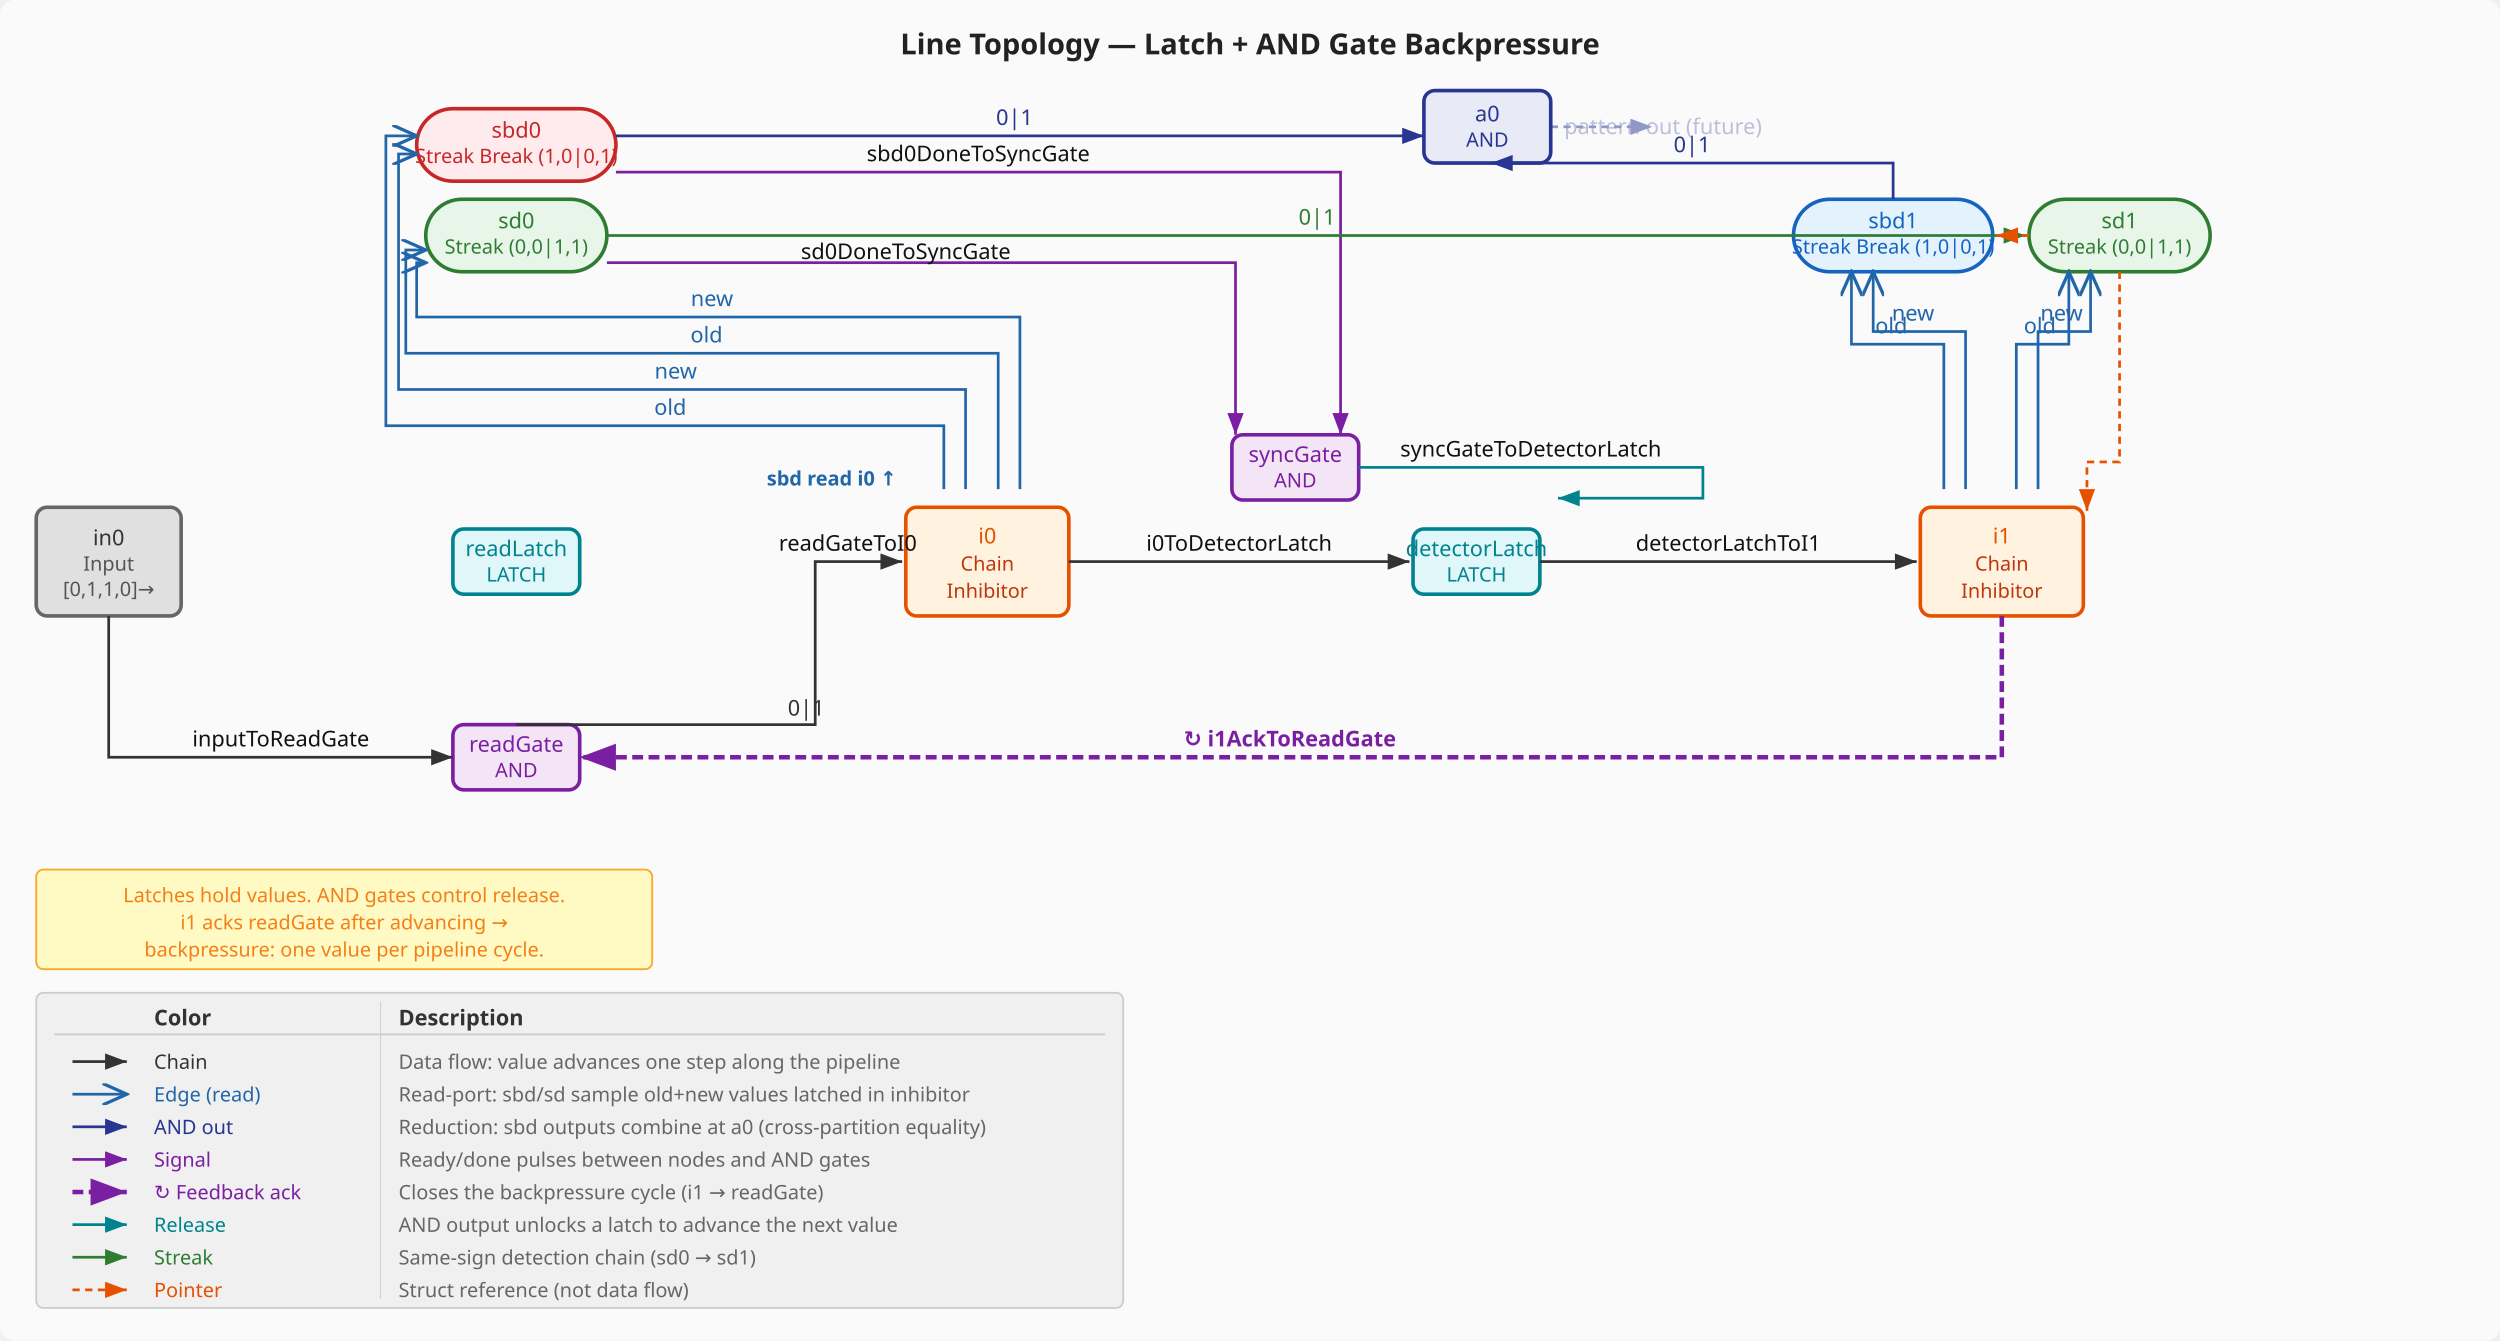
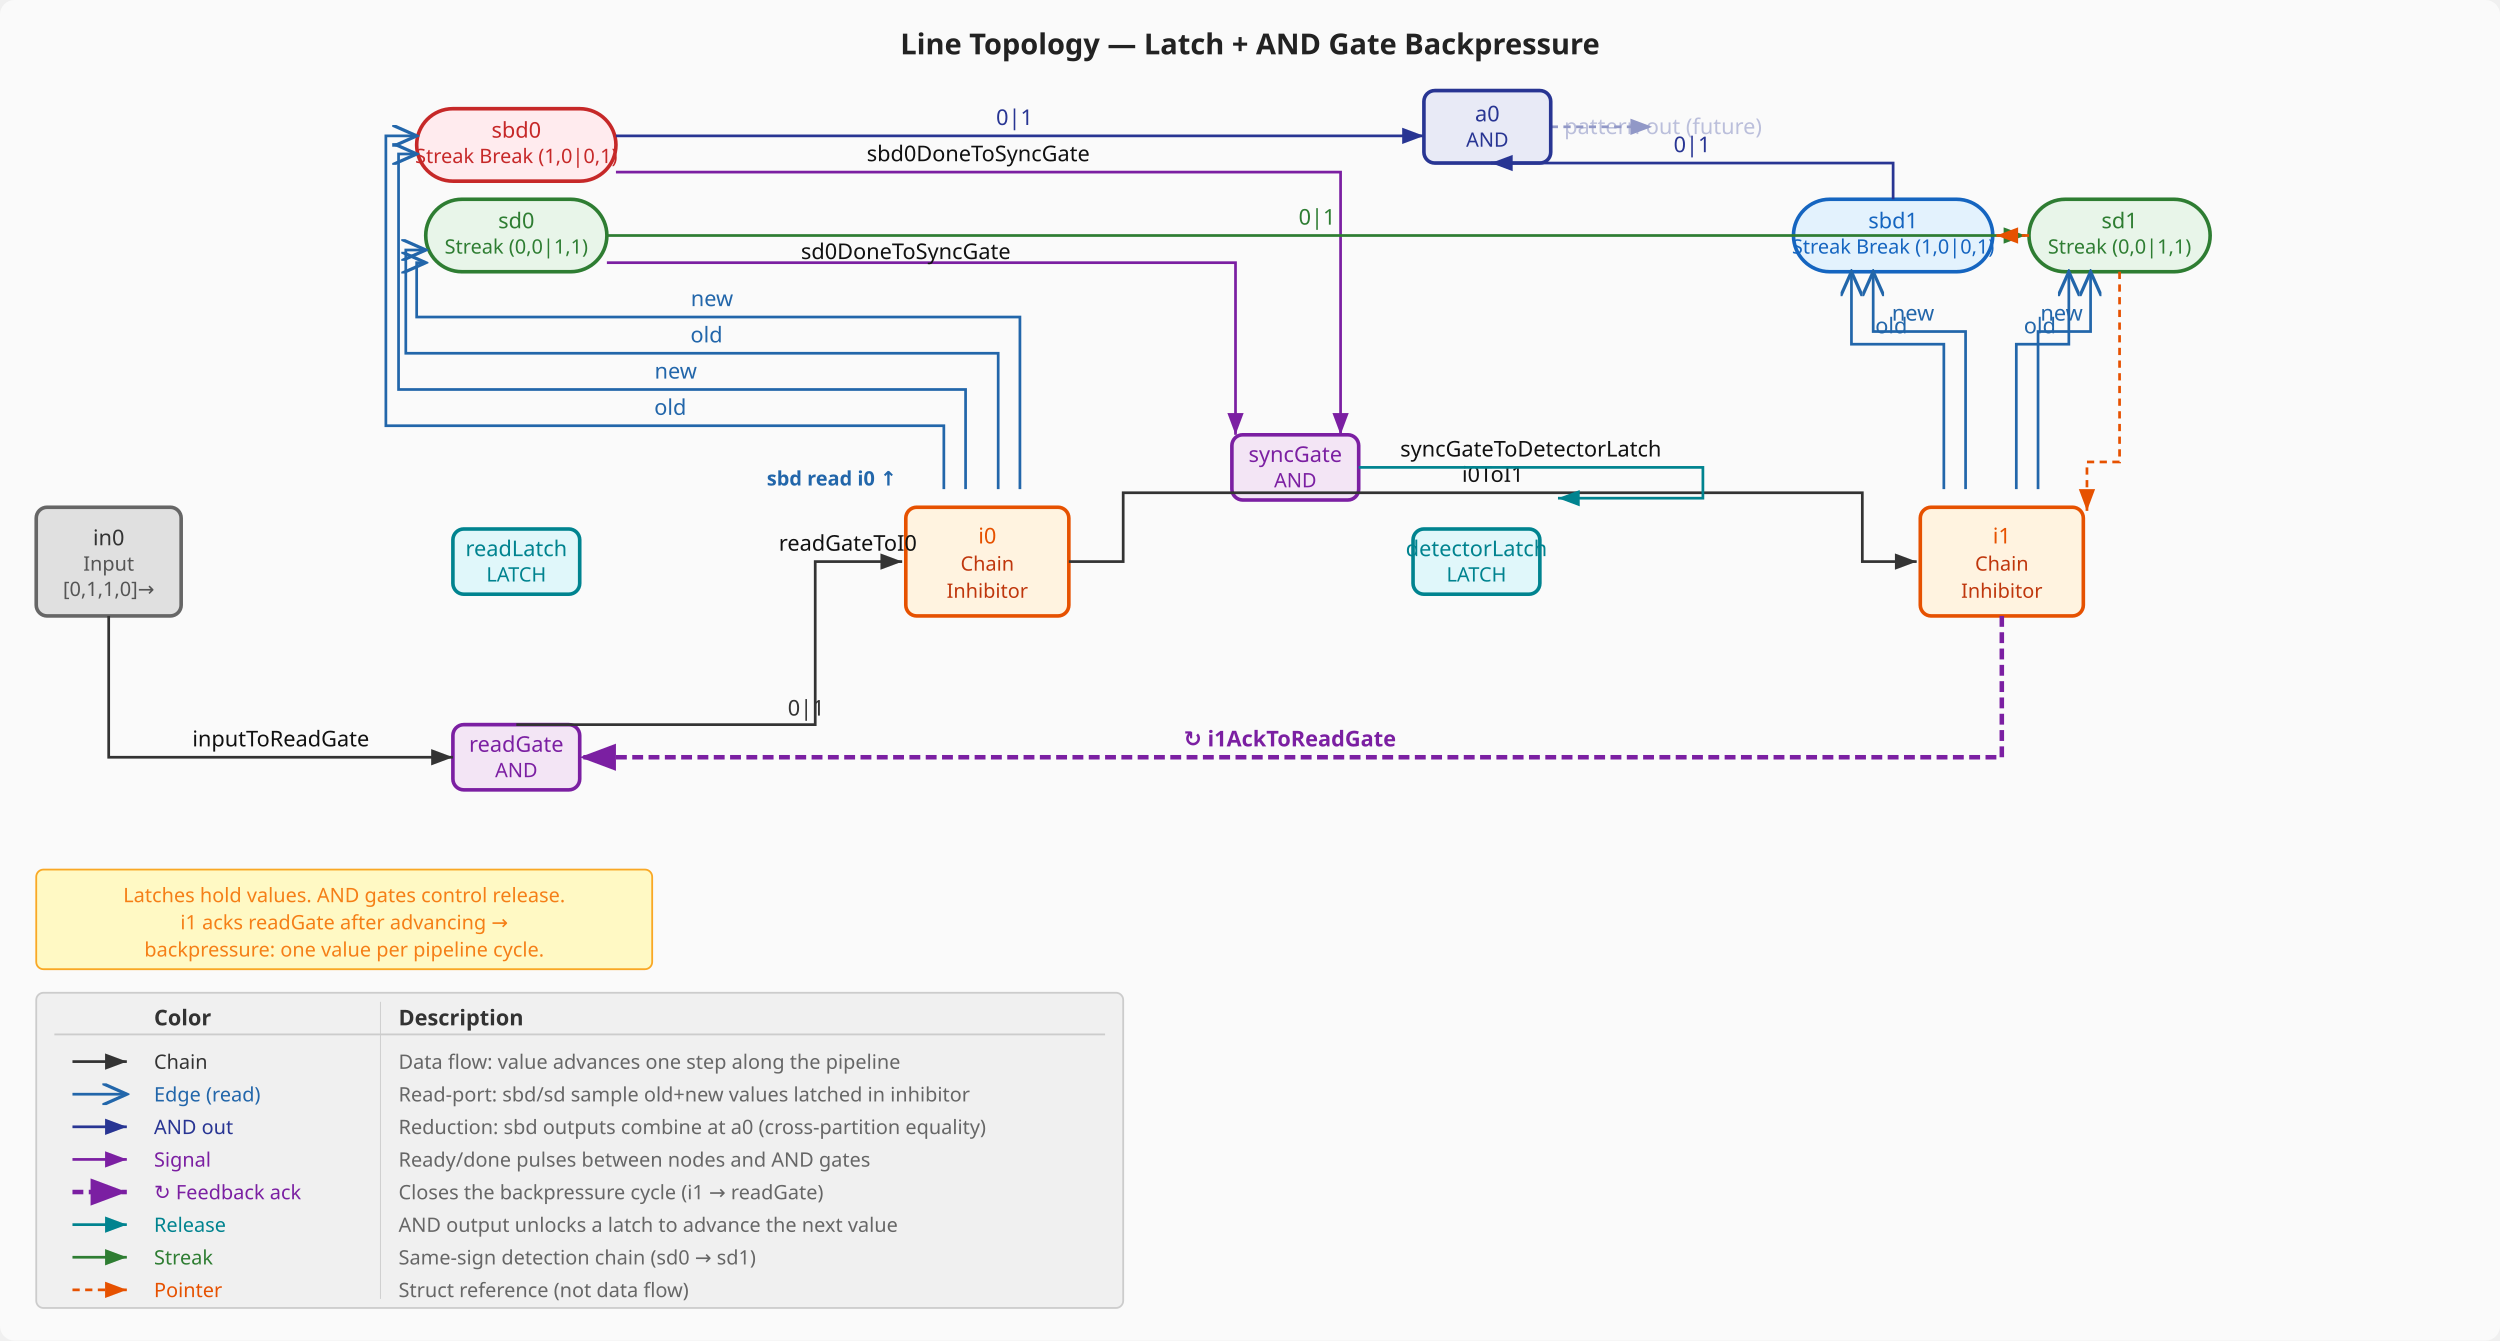
<svg xmlns="http://www.w3.org/2000/svg" viewBox="0 0 1380 740" font-weight="400" font-family="ui-sans-serif, system-ui, sans-serif">
  <style>
    svg { font-family: ui-sans-serif, system-ui, sans-serif; font-size: 12px; font-weight: 400; }

    /* ── Background ─────────────────────────────────────────── */
    .diagram-bg { fill: #fafafa; }

    /* ── Node shapes ─────────────────────────────────────────── */
    .shape-input    { fill: #e0e0e0; stroke: #666;    stroke-width: 2; }
    .shape-inhibitor{ fill: #fff3e0; stroke: #e65100; stroke-width: 2; }
    .shape-latch    { fill: #e0f7fa; stroke: #00838f; stroke-width: 2; }
    .shape-and-gate { fill: #f3e5f5; stroke: #7b1fa2; stroke-width: 2; }
    .shape-pattern-and { fill: #e8eaf6; stroke: #283593; stroke-width: 2; }
    .shape-sbd0     { fill: #ffebee; stroke: #c62828; stroke-width: 2; }
    .shape-sbd1     { fill: #e3f2fd; stroke: #1565c0; stroke-width: 2; }
    .shape-sd       { fill: #e8f5e9; stroke: #2e7d32; stroke-width: 2; }

    /* ── Node text ───────────────────────────────────────────── */
    .node-title    { text-anchor: middle; font-weight: normal; font-size: 12px; }
    .node-sublabel { text-anchor: middle; font-weight: normal; font-size: 11px; }
    .node-type     { text-anchor: middle; font-weight: normal; font-size: 11px; }

    .text-input    { fill: #333; }
    .text-sublabel { fill: #555; }
    .text-inhibitor{ fill: #e65100; }
    .text-inhibitor-sub { fill: #bf360c; }
    .text-latch    { fill: #00838f; }
    .text-and-gate { fill: #7b1fa2; }
    .text-pattern-and { fill: #283593; }
    .text-sbd0     { fill: #c62828; }
    .text-sbd1     { fill: #1565c0; }
    .text-sd       { fill: #2e7d32; }

    /* ── Edge lines ──────────────────────────────────────────── */
    .chain           { stroke: #333;    stroke-width: 1.5px; fill: none; marker-end: url(#arrow); }
    .edge-connection { stroke: #2266aa; stroke-width: 1.5px; fill: none; marker-end: url(#arrow-blue-open); }
    .and-out         { stroke: #283593; stroke-width: 1.5px; fill: none; marker-end: url(#arrow-indigo); }
    .signal          { stroke: #7b1fa2; stroke-width: 1.5px; fill: none; marker-end: url(#arrow-magenta); }
    .feedback-ack    { stroke: #7b1fa2; stroke-width: 2.5px; fill: none; stroke-dasharray: 6 3; marker-end: url(#arrow-magenta); }
    .release         { stroke: #00838f; stroke-width: 1.5px; fill: none; marker-end: url(#arrow-teal); }
    .streak          { stroke: #2e7d32; stroke-width: 1.5px; fill: none; marker-end: url(#arrow-green); }
    .pointer         { stroke: #e65100; stroke-width: 1.5px; fill: none; stroke-dasharray: 4 3; marker-end: url(#arrow-orange); }
    .future-out      { stroke: #283593; stroke-width: 1.5px; fill: none; stroke-dasharray: 4 3; opacity: 0.5; marker-end: url(#arrow-indigo); }

    /* ── Edge labels ─────────────────────────────────────────── */
    .edge-label  { font-size: 12px; text-anchor: middle; }
    .value-label { font-size: 12px; text-anchor: middle; }

    /* ── Annotation / legend ─────────────────────────────────── */
    .behavior-note-bg  { fill: #fff9c4; stroke: #f9a825; }
    .behavior-note-text { fill: #f57f17; text-anchor: middle; }
    .legend-bg         { fill: #f0f0f0; stroke: #ccc; }
    .legend-heading    { font-weight: bold; font-size: 12px; fill: #333; }
    .legend-name       { font-size: 11px; }
    .legend-desc       { font-size: 11px; fill: #666; }
    .legend-divider    { stroke: #ccc; }
    .title-text        { font-size: 16px; font-weight: bold; fill: #222; text-anchor: middle; }
  </style>
  <defs>
    <marker id="arrow" markerWidth="8" markerHeight="6" refX="8" refY="3" orient="auto">
      <path d="M0,0 L8,3 L0,6" fill="#333" />
    </marker>
    <marker id="arrow-blue" markerWidth="8" markerHeight="6" refX="8" refY="3" orient="auto">
      <path d="M0,0 L8,3 L0,6" fill="#2266aa" />
    </marker>
    <marker id="arrow-blue-open" markerWidth="10" markerHeight="8" refX="9" refY="4" orient="auto">
      <path d="M0,0 L9,4 L0,8" fill="none" stroke="#2266aa" stroke-width="1.2" />
    </marker>
    <marker id="arrow-indigo" markerWidth="8" markerHeight="6" refX="8" refY="3" orient="auto">
      <path d="M0,0 L8,3 L0,6" fill="#283593" />
    </marker>
    <marker id="arrow-green" markerWidth="8" markerHeight="6" refX="8" refY="3" orient="auto">
      <path d="M0,0 L8,3 L0,6" fill="#2e7d32" />
    </marker>
    <marker id="arrow-orange" markerWidth="8" markerHeight="6" refX="8" refY="3" orient="auto">
      <path d="M0,0 L8,3 L0,6" fill="#e65100" />
    </marker>
    <marker id="arrow-magenta" markerWidth="8" markerHeight="6" refX="8" refY="3" orient="auto">
      <path d="M0,0 L8,3 L0,6" fill="#7b1fa2" />
    </marker>
    <marker id="arrow-teal" markerWidth="8" markerHeight="6" refX="8" refY="3" orient="auto">
      <path d="M0,0 L8,3 L0,6" fill="#00838f" />
    </marker>
  </defs>
  <rect width="1380" height="740" rx="8" class="diagram-bg" />
  <text x="690" y="30" class="title-text">Line Topology — Latch + AND Gate Backpressure</text>
  <g id="node-a0" data-role="pattern-and-gate">
    <rect x="786" y="50" width="70" height="40" rx="6" class="shape-pattern-and" />
    <text x="821" y="67" font-weight="100" class="node-title text-pattern-and">a0</text>
    <text x="821" y="81" font-weight="100" class="node-type text-pattern-and">AND</text>
  </g>
  <g id="node-sd0" data-role="streak-detector" data-index="0">
    <rect x="235" y="110" width="100" height="40" rx="20" class="shape-sd" />
    <text x="285" y="126" font-weight="100" class="node-title text-sd">sd0</text>
    <text x="285" y="140" font-weight="100" class="node-type text-sd">Streak (0,0|1,1)</text>
  </g>
  <g id="node-sbd0" data-role="streak-break-detector" data-index="0">
    <rect x="230" y="60" width="110" height="40" rx="20" class="shape-sbd0" />
    <text x="285" y="76" font-weight="100" class="node-title text-sbd0">sbd0</text>
    <text x="285" y="90" font-weight="100" class="node-type text-sbd0">Streak Break (1,0|0,1)</text>
  </g>
  <g id="node-sbd1" data-role="streak-break-detector" data-index="1">
    <rect x="990" y="110" width="110" height="40" rx="20" class="shape-sbd1" />
    <text x="1045" y="126" font-weight="100" class="node-title text-sbd1">sbd1</text>
    <text x="1045" y="140" font-weight="100" class="node-type text-sbd1">Streak Break (1,0|0,1)</text>
  </g>
  <g id="node-sd1" data-role="streak-detector" data-index="1">
    <rect x="1120" y="110" width="100" height="40" rx="20" class="shape-sd" />
    <text x="1170" y="126" font-weight="100" class="node-title text-sd">sd1</text>
    <text x="1170" y="140" font-weight="100" class="node-type text-sd">Streak (0,0|1,1)</text>
  </g>
  <g id="node-syncGate" data-role="and-gate">
    <rect x="680" y="240" width="70" height="36" rx="6" class="shape-and-gate" />
    <text x="715" y="255" font-weight="100" class="node-title text-and-gate">syncGate</text>
    <text x="715" y="269" font-weight="100" class="node-type text-and-gate">AND</text>
  </g>
  <g id="node-in0" data-role="input">
    <rect x="20" y="280" width="80" height="60" rx="6" class="shape-input" />
    <text x="60" y="301" font-weight="100" class="node-title text-input">in0</text>
    <text x="60" y="315" font-weight="100" class="node-sublabel text-sublabel">Input</text>
    <text x="60" y="329" font-weight="100" class="node-type text-sublabel">[0,1,1,0]→</text>
  </g>
  <g id="node-readLatch" data-role="latch">
    <rect x="250" y="292" width="70" height="36" rx="6" class="shape-latch" />
    <text x="285" y="307" font-weight="100" class="node-title text-latch">readLatch</text>
    <text x="285" y="321" font-weight="100" class="node-type text-latch">LATCH</text>
  </g>
  <g id="node-i0" data-role="inhibitor" data-index="0">
    <rect x="500" y="280" width="90" height="60" rx="6" class="shape-inhibitor" />
    <text x="545" y="300" font-weight="100" class="node-title text-inhibitor">i0</text>
    <text x="545" y="315" font-weight="100" class="node-sublabel text-inhibitor-sub">Chain</text>
    <text x="545" y="330" font-weight="100" class="node-sublabel text-inhibitor-sub">Inhibitor</text>
  </g>
  <g id="node-detectorLatch" data-role="latch">
    <rect x="780" y="292" width="70" height="36" rx="6" class="shape-latch" />
    <text x="815" y="307" font-weight="100" class="node-title text-latch">detectorLatch</text>
    <text x="815" y="321" font-weight="100" class="node-type text-latch">LATCH</text>
  </g>
  <g id="node-i1" data-role="inhibitor" data-index="1">
    <rect x="1060" y="280" width="90" height="60" rx="6" class="shape-inhibitor" />
    <text x="1105" y="300" font-weight="100" class="node-title text-inhibitor">i1</text>
    <text x="1105" y="315" font-weight="100" class="node-sublabel text-inhibitor-sub">Chain</text>
    <text x="1105" y="330" font-weight="100" class="node-sublabel text-inhibitor-sub">Inhibitor</text>
  </g>
  <g id="node-readGate" data-role="and-gate">
    <rect x="250" y="400" width="70" height="36" rx="6" class="shape-and-gate" />
    <text x="285" y="415" font-weight="100" class="node-title text-and-gate">readGate</text>
    <text x="285" y="429" font-weight="100" class="node-type text-and-gate">AND</text>
  </g>
  <g id="edge-readGateToI0" data-role="edge" class="chain">
    <path d="M285,400 L450,400 L450,310 L498,310" />
    <text x="468" y="304" font-weight="300" fill="#111" stroke="none" class="edge-label">readGateToI0</text>
    <text x="445" y="395" font-weight="300" fill="#333" stroke="none" class="value-label" text-anchor="end">0|1</text>
  </g>
-   <g id="edge-i0ToDetectorLatch" data-role="edge" class="chain">
-     <line x1="590" y1="310" x2="778" y2="310" />
-     <text x="684" y="304" font-weight="300" fill="#111" stroke="none" class="edge-label">i0ToDetectorLatch</text>
-   </g>
-   <g id="edge-detectorLatchToI1" data-role="edge" class="chain">
-     <line x1="850" y1="310" x2="1058" y2="310" />
-     <text x="954" y="304" font-weight="300" fill="#111" stroke="none" class="edge-label">detectorLatchToI1</text>
+   <g id="edge-i0ToI1" data-role="edge" class="chain">
+     <path d="M590,310 L620,310 L620,272 L1028,272 L1028,310 L1058,310" />
+     <text x="824" y="266" font-weight="300" fill="#111" stroke="none" class="edge-label">i0ToI1</text>
  </g>
  <g id="edge-inputToReadGate" data-role="edge" class="chain">
    <path d="M60,340 L60,418 L250,418" />
    <text x="155" y="412" font-weight="300" fill="#111" stroke="none" class="edge-label" text-anchor="middle">inputToReadGate</text>
  </g>
  <g id="edge-syncGateToDetectorLatch" data-role="edge" class="release">
    <path d="M750,258 L940,258 L940,275 L860,275" />
    <text x="845" y="252" font-weight="300" fill="#111" stroke="none" class="edge-label" text-anchor="middle">syncGateToDetectorLatch</text>
  </g>
  <g id="edge-i1AckToReadGate" data-role="edge" class="feedback-ack">
    <path d="M1105,340 L1105,418 L320,418" />
    <text x="712" y="412" font-weight="600" fill="#7b1fa2" stroke="none" class="edge-label">↻ i1AckToReadGate</text>
  </g>
  <g id="edge-sbd0DoneToSyncGate" data-role="edge" class="signal">
    <path d="M340,95 L740,95 L740,240" />
    <text x="540" y="89" font-weight="300" fill="#111" stroke="none" class="edge-label" text-anchor="middle">sbd0DoneToSyncGate</text>
  </g>
  <g id="edge-sd0DoneToSyncGate" data-role="edge" class="signal">
    <path d="M335,145 L682,145 L682,240" />
    <text x="500" y="143" font-weight="300" fill="#111" stroke="none" class="edge-label" text-anchor="middle">sd0DoneToSyncGate</text>
  </g>
  <g id="edge-i0-sd0-old" data-role="edge" class="edge-connection">
    <path d="M551,270 L551,195 L224,195 L224,138 L235,138" />
    <text x="390" y="189" font-weight="300" fill="#2266aa" stroke="none" class="value-label">old</text>
  </g>
  <g id="edge-i0-sd0-new" data-role="edge" class="edge-connection">
    <path d="M563,270 L563,175 L230,175 L230,145 L235,145" />
    <text x="393" y="169" font-weight="300" fill="#2266aa" stroke="none" class="value-label">new</text>
  </g>
  <g id="edge-i0-sbd0-old" data-role="edge" class="edge-connection">
    <path d="M521,270 L521,235 L213,235 L213,75 L230,75" />
    <text x="370" y="229" font-weight="300" fill="#2266aa" stroke="none" class="value-label">old</text>
    <text x="495" y="268" font-weight="600" fill="#2266aa" stroke="none" font-size="11" text-anchor="end">sbd read i0 ↑</text>
  </g>
  <g id="edge-i0-sbd0-new" data-role="edge" class="edge-connection">
    <path d="M533,270 L533,215 L220,215 L220,85 L230,85" />
    <text x="373" y="209" font-weight="300" fill="#2266aa" stroke="none" class="value-label">new</text>
  </g>
  <g id="edge-i1-sbd1-old" data-role="edge" class="edge-connection">
    <path d="M1073,270 L1073,190 L1022,190 L1022,150" />
    <text x="1044" y="184" font-weight="300" fill="#2266aa" stroke="none" class="value-label">old</text>
  </g>
  <g id="edge-i1-sbd1-new" data-role="edge" class="edge-connection">
    <path d="M1085,270 L1085,183 L1034,183 L1034,150" />
    <text x="1056" y="177" font-weight="300" fill="#2266aa" stroke="none" class="value-label">new</text>
  </g>
  <g id="edge-i1-sd1-old" data-role="edge" class="edge-connection">
    <path d="M1113,270 L1113,190 L1142,190 L1142,150" />
    <text x="1126" y="184" font-weight="300" fill="#2266aa" stroke="none" class="value-label">old</text>
  </g>
  <g id="edge-i1-sd1-new" data-role="edge" class="edge-connection">
    <path d="M1125,270 L1125,183 L1154,183 L1154,150" />
    <text x="1138" y="177" font-weight="300" fill="#2266aa" stroke="none" class="value-label">new</text>
  </g>
  <g id="edge-sbd0-a0" data-role="edge" class="and-out">
    <path d="M340,75 L786,75" />
    <text x="560" y="69" font-weight="300" fill="#283593" stroke="none" class="value-label">0|1</text>
  </g>
  <g id="edge-sbd1-a0" data-role="edge" class="and-out">
    <path d="M1045,110 L1045,90 L823,90" />
    <text x="934" y="84" font-weight="300" fill="#283593" stroke="none" class="value-label">0|1</text>
  </g>
  <g id="edge-sd0-sd1" data-role="edge" class="streak">
    <line x1="335" y1="130" x2="1118" y2="130" />
    <text x="727" y="124" font-weight="300" fill="#2e7d32" stroke="none" class="value-label">0|1</text>
  </g>
  <g id="edge-sd1-i1-ptr" data-role="edge" class="pointer">
    <path d="M1170,150 L1170,255 L1152,255 L1152,282" />
  </g>
  <g id="edge-sd1-sbd1-ptr" data-role="edge" class="pointer">
    <path d="M1120,130 L1102,130" />
  </g>
  <g id="edge-a0-future-out" data-role="edge" class="future-out">
    <path d="M856,70 L912,70" />
    <text x="918" y="74" font-weight="300" fill="#283593" stroke="none" class="edge-label" text-anchor="start" opacity="0.6">pattern out (future)</text>
  </g>
  <g id="annotation-backpressure" data-role="annotation">
    <rect x="20" y="480" width="340" height="55" rx="4" class="behavior-note-bg" />
    <text x="190" y="498" font-size="11" class="behavior-note-text">Latches hold values. AND gates control release.</text>
    <text x="190" y="513" font-size="11" class="behavior-note-text">i1 acks readGate after advancing →</text>
    <text x="190" y="528" font-size="11" class="behavior-note-text">backpressure: one value per pipeline cycle.</text>
  </g>
  <g id="legend" data-role="legend">
    <rect x="20" y="548" width="600" height="174" rx="4" class="legend-bg" />
    <text x="85" y="566" text-anchor="start" class="legend-heading">Color</text>
    <text x="220" y="566" text-anchor="start" class="legend-heading">Description</text>
    <line x1="30" y1="571" x2="610" y2="571" class="legend-divider" stroke-width="1" />
    <line x1="210" y1="553" x2="210" y2="717" class="legend-divider" stroke-width="0.5" />
    <g class="chain">
      <line x1="40" y1="586" x2="70" y2="586" />
    </g>
    <text x="85" y="590" text-anchor="start" class="legend-name" fill="#333">Chain</text>
    <text x="220" y="590" text-anchor="start" class="legend-desc">Data flow: value advances one step along the pipeline</text>
    <g class="edge-connection">
      <line x1="40" y1="604" x2="70" y2="604" />
    </g>
    <text x="85" y="608" text-anchor="start" class="legend-name" fill="#2266aa">Edge (read)</text>
    <text x="220" y="608" text-anchor="start" class="legend-desc">Read-port: sbd/sd sample old+new values latched in inhibitor</text>
    <g class="and-out">
      <line x1="40" y1="622" x2="70" y2="622" />
    </g>
    <text x="85" y="626" text-anchor="start" class="legend-name" fill="#283593">AND out</text>
    <text x="220" y="626" text-anchor="start" class="legend-desc">Reduction: sbd outputs combine at a0 (cross-partition equality)</text>
    <g class="signal">
      <line x1="40" y1="640" x2="70" y2="640" />
    </g>
    <text x="85" y="644" text-anchor="start" class="legend-name" fill="#7b1fa2">Signal</text>
    <text x="220" y="644" text-anchor="start" class="legend-desc">Ready/done pulses between nodes and AND gates</text>
    <g class="feedback-ack">
      <line x1="40" y1="658" x2="70" y2="658" />
    </g>
    <text x="85" y="662" text-anchor="start" class="legend-name" fill="#7b1fa2">↻ Feedback ack</text>
    <text x="220" y="662" text-anchor="start" class="legend-desc">Closes the backpressure cycle (i1 → readGate)</text>
    <g class="release">
      <line x1="40" y1="676" x2="70" y2="676" />
    </g>
    <text x="85" y="680" text-anchor="start" class="legend-name" fill="#00838f">Release</text>
    <text x="220" y="680" text-anchor="start" class="legend-desc">AND output unlocks a latch to advance the next value</text>
    <g class="streak">
      <line x1="40" y1="694" x2="70" y2="694" />
    </g>
    <text x="85" y="698" text-anchor="start" class="legend-name" fill="#2e7d32">Streak</text>
    <text x="220" y="698" text-anchor="start" class="legend-desc">Same-sign detection chain (sd0 → sd1)</text>
    <g class="pointer">
      <line x1="40" y1="712" x2="70" y2="712" />
    </g>
    <text x="85" y="716" text-anchor="start" class="legend-name" fill="#e65100">Pointer</text>
    <text x="220" y="716" text-anchor="start" class="legend-desc">Struct reference (not data flow)</text>
  </g>
  <rect x="20" y="280" width="80" height="60" rx="6" fill="white" stroke="none" opacity="0" pointer-events="none">
    <animate attributeName="opacity" values="0;0.5;0;0" keyTimes="0;0.062;0.125;1" dur="27s" repeatCount="indefinite" />
  </rect>
  <rect x="250" y="400" width="70" height="36" rx="6" fill="white" stroke="none" opacity="0" pointer-events="none">
    <animate attributeName="opacity" values="0;0;0.5;0;0" keyTimes="0;0.12;0.182;0.245;1" dur="27s" repeatCount="indefinite" />
  </rect>
  <rect x="500" y="280" width="90" height="60" rx="6" fill="white" stroke="none" opacity="0" pointer-events="none">
    <animate attributeName="opacity" values="0;0;0.5;0;0" keyTimes="0;0.40;0.46;0.52;1" dur="27s" repeatCount="indefinite" />
  </rect>
  <rect x="230" y="60" width="110" height="40" rx="20" fill="white" stroke="none" opacity="0" pointer-events="none">
    <animate attributeName="opacity" values="0;0;0.5;0;0" keyTimes="0;0.57;0.60;0.64;1" dur="27s" repeatCount="indefinite" />
  </rect>
  <rect x="235" y="110" width="100" height="40" rx="20" fill="white" stroke="none" opacity="0" pointer-events="none">
    <animate attributeName="opacity" values="0;0;0.5;0;0" keyTimes="0;0.57;0.60;0.64;1" dur="27s" repeatCount="indefinite" />
  </rect>
  <rect x="680" y="240" width="70" height="36" rx="6" fill="white" stroke="none" opacity="0" pointer-events="none">
    <animate attributeName="opacity" values="0;0;0.5;0;0" keyTimes="0;0.70;0.72;0.76;1" dur="27s" repeatCount="indefinite" />
  </rect>
  <rect x="780" y="292" width="70" height="36" rx="6" fill="white" stroke="none" opacity="0" pointer-events="none">
    <animate attributeName="opacity" values="0;0;0.5;0;0" keyTimes="0;0.81;0.83;0.87;1" dur="27s" repeatCount="indefinite" />
  </rect>
  <rect x="1060" y="280" width="90" height="60" rx="6" fill="white" stroke="none" opacity="0" pointer-events="none">
    <animate attributeName="opacity" values="0;0;0.5;0;0" keyTimes="0;0.93;0.95;0.98;1" dur="27s" repeatCount="indefinite" />
  </rect>
  <rect x="786" y="50" width="70" height="40" rx="6" fill="white" stroke="none" opacity="0" pointer-events="none">
    <animate attributeName="opacity" values="0;0;0.5;0;0" keyTimes="0;0.66;0.68;0.70;1" dur="27s" repeatCount="indefinite" />
  </rect>
  <path d="M60,340 L60,418 L250,418" stroke="#333" stroke-width="3" fill="none" stroke-dasharray="20,9999" stroke-dashoffset="0" opacity="0" pointer-events="none">
    <animate attributeName="stroke-dashoffset" values="0;0;-268;-268" keyTimes="0;0.06;0.175;1" dur="27s" repeatCount="indefinite" />
    <animate attributeName="opacity" values="0;0;1;1;0;0" keyTimes="0;0.055;0.06;0.175;0.18;1" dur="27s" repeatCount="indefinite" />
  </path>
  <path d="M285,400 L450,400 L450,310 L498,310" stroke="#333" stroke-width="3" fill="none" stroke-dasharray="20,9999" stroke-dashoffset="0" opacity="0" pointer-events="none">
    <animate attributeName="stroke-dashoffset" values="0;0;-403;-403" keyTimes="0;0.18;0.389;1" dur="27s" repeatCount="indefinite" />
    <animate attributeName="opacity" values="0;0;1;1;0;0" keyTimes="0;0.175;0.18;0.389;0.394;1" dur="27s" repeatCount="indefinite" />
  </path>
  <path d="M1045,110 L1045,90 L823,90" stroke="#283593" stroke-width="3" fill="none" stroke-dasharray="20,9999" stroke-dashoffset="0" opacity="0" pointer-events="none">
    <animate attributeName="stroke-dashoffset" values="0;0;-242;-242" keyTimes="0;0.60;0.66;1" dur="27s" repeatCount="indefinite" />
    <animate attributeName="opacity" values="0;0;1;1;0;0" keyTimes="0;0.595;0.60;0.66;0.665;1" dur="27s" repeatCount="indefinite" />
  </path>
  <path d="M1105,340 L1105,418 L320,418" stroke="#7b1fa2" stroke-width="4" fill="none" stroke-dasharray="20,9999" stroke-dashoffset="0" opacity="0" pointer-events="none">
    <animate attributeName="stroke-dashoffset" values="0;-863;-863" keyTimes="0;0.14;1" dur="27s" repeatCount="indefinite" />
    <animate attributeName="opacity" values="0;1;1;0.4;0;0" keyTimes="0;0.005;0.14;0.15;0.16;1" dur="27s" repeatCount="indefinite" />
  </path>
  <path d="M1105,340 L1105,418 L320,418" stroke="#7b1fa2" stroke-width="4" fill="none" stroke-dasharray="20,9999" stroke-dashoffset="0" opacity="0" pointer-events="none">
    <animate attributeName="stroke-dashoffset" values="0;0;-863;-863;-863" keyTimes="0;0.83;0.97;0.99;1" dur="27s" repeatCount="indefinite" />
    <animate attributeName="opacity" values="0;0;1;1;0.4;0;0" keyTimes="0;0.825;0.83;0.97;0.98;0.99;1" dur="27s" repeatCount="indefinite" />
  </path>
  <circle cx="1105" cy="340" r="10" fill="#7b1fa2" stroke="none" opacity="0" pointer-events="none">
    <animate attributeName="opacity" values="0;0;0.6;0;0" keyTimes="0;0.815;0.825;0.84;1" dur="27s" repeatCount="indefinite" />
  </circle>
  <line x1="850" y1="310" x2="1058" y2="310" stroke="#333" stroke-width="3" stroke-dasharray="20,9999" stroke-dashoffset="0" opacity="0" pointer-events="none">
    <animate attributeName="stroke-dashoffset" values="0;0;-208;-208" keyTimes="0;0.83;0.93;1" dur="27s" repeatCount="indefinite" />
    <animate attributeName="opacity" values="0;0;1;1;0;0" keyTimes="0;0.825;0.83;0.93;0.935;1" dur="27s" repeatCount="indefinite" />
  </line>
</svg>
